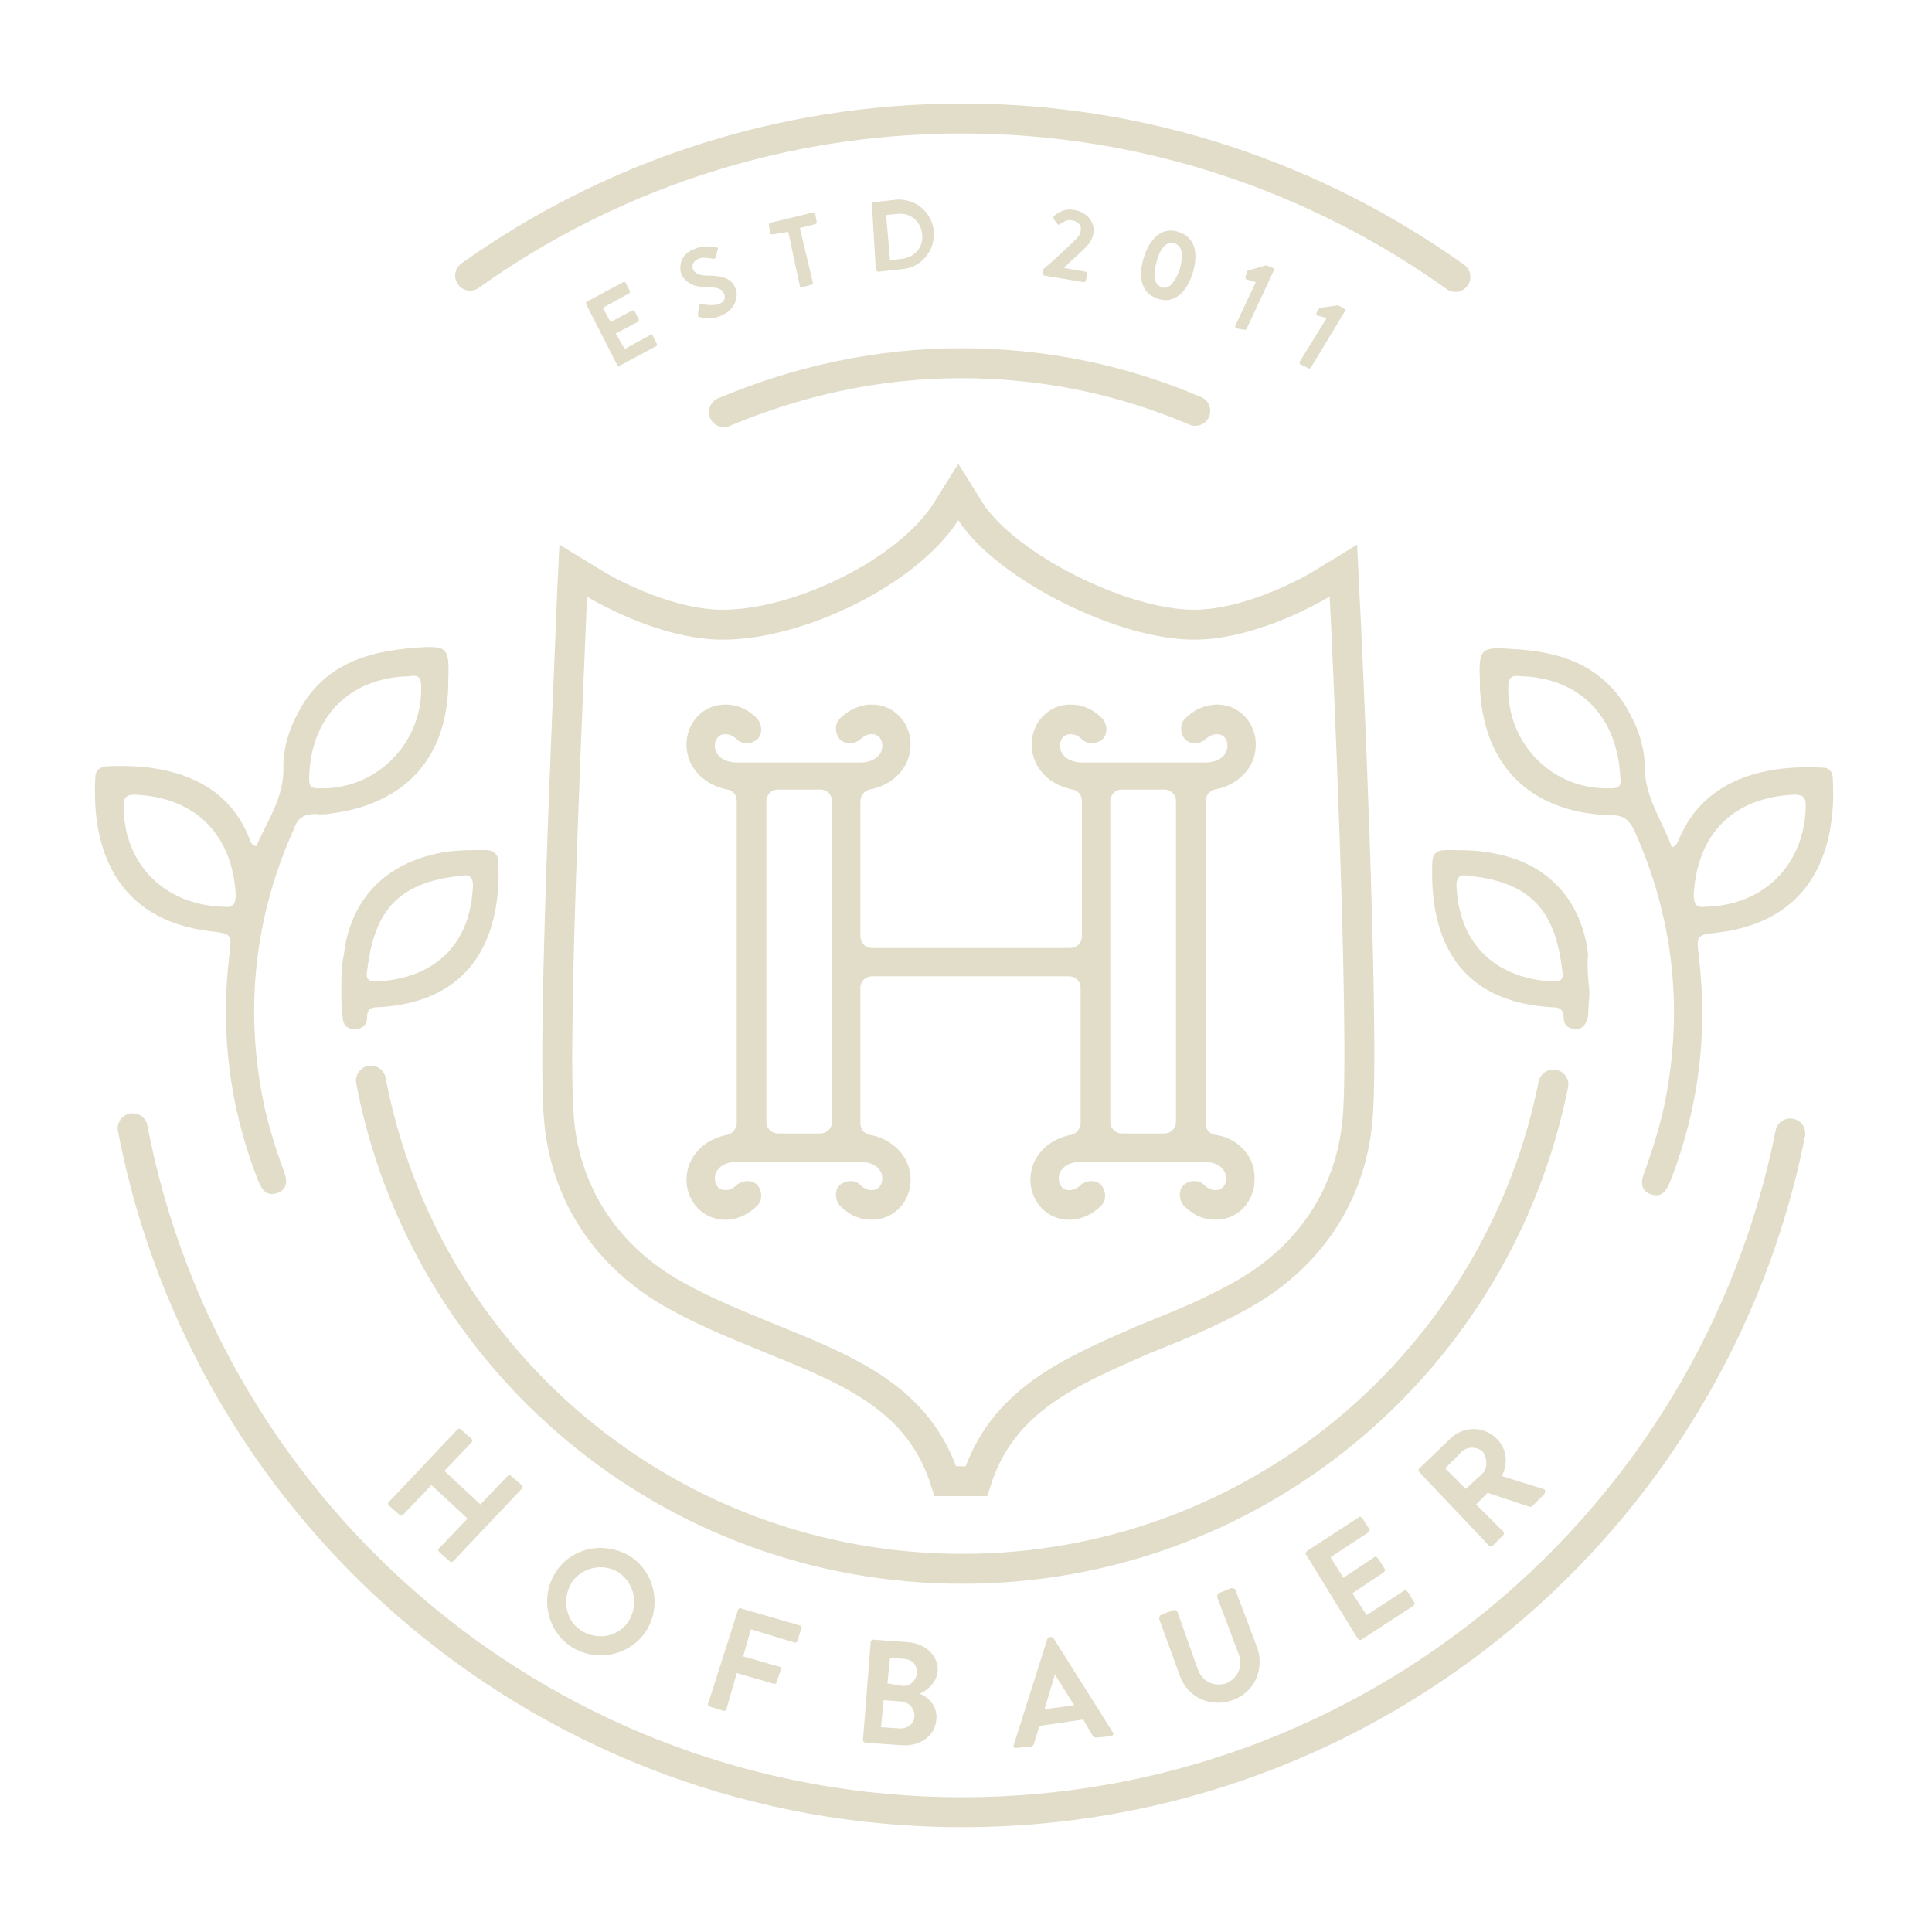
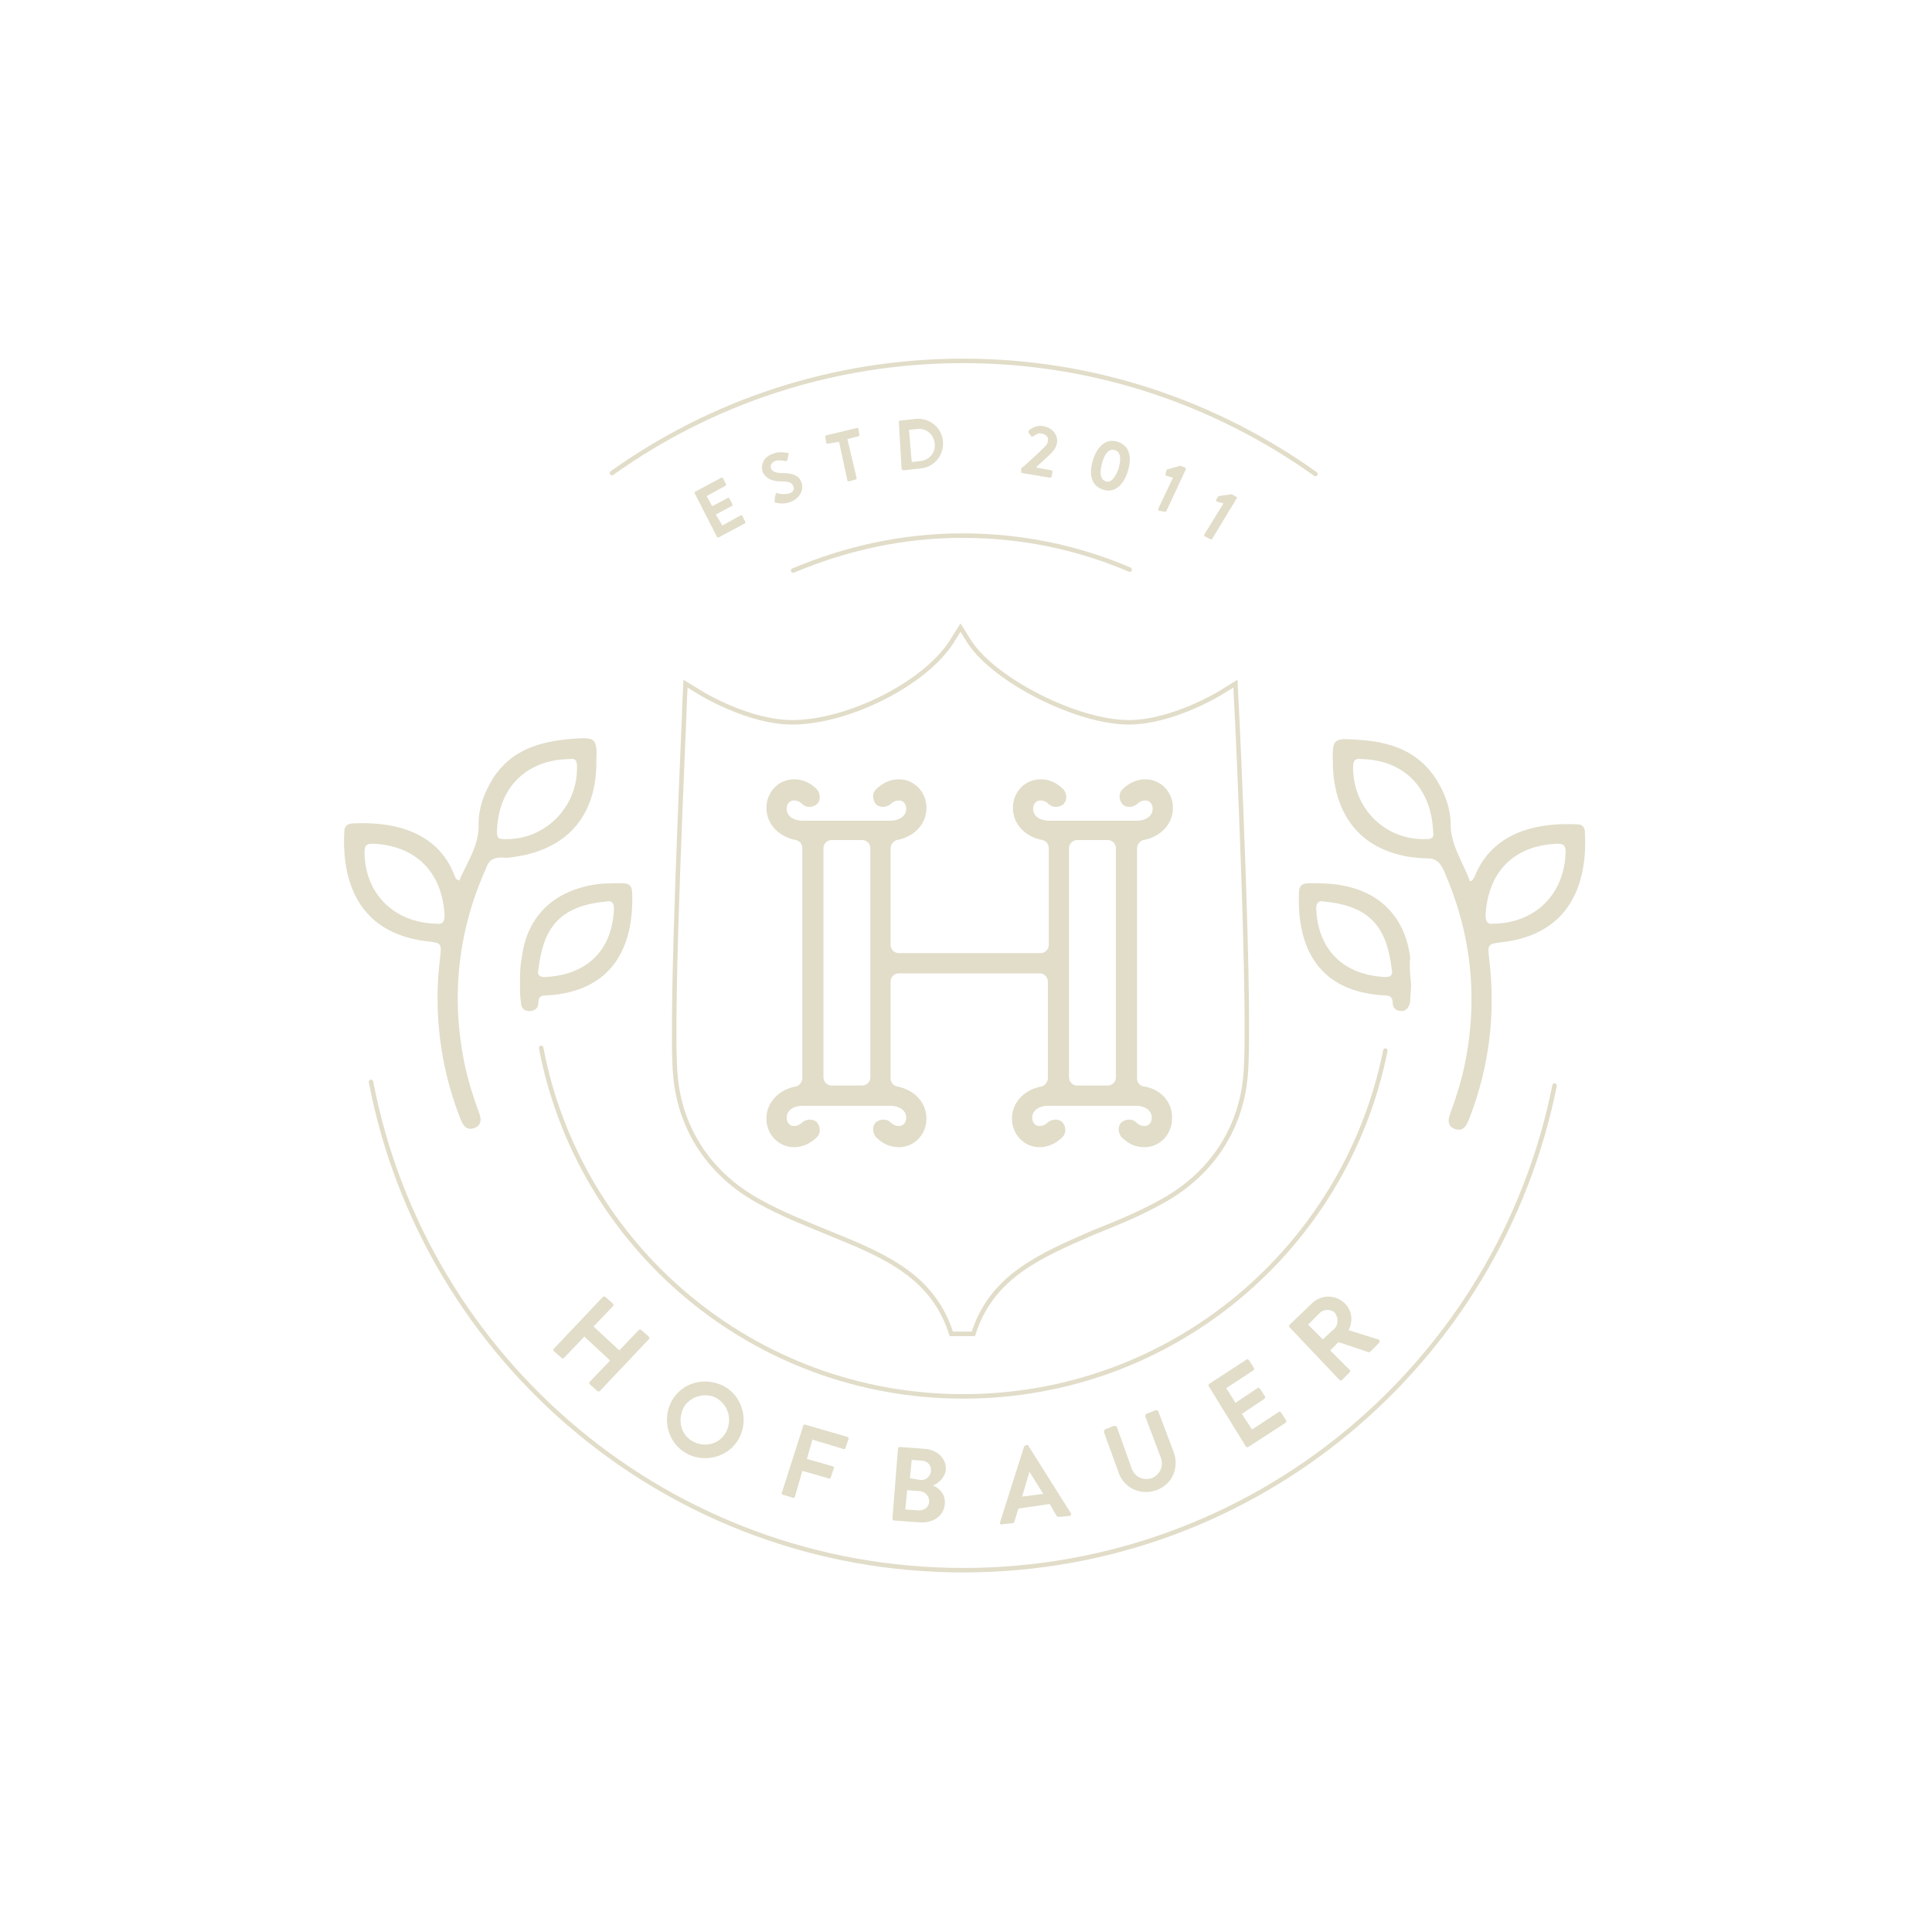
- <svg xmlns="http://www.w3.org/2000/svg" version="1.1" id="Layer_1" x="0px" y="0px" viewBox="0 0 150 150" style="enable-background:new 0 0 150 150;" xml:space="preserve">
-   <style type="text/css">
- 	.st0{fill:#E1DDC9;}
- 	.st1{fill:none;stroke:#E1DDC9;stroke-width:2.324;stroke-linecap:round;stroke-miterlimit:10;}
- </style>
-   <path class="st0" d="M129.8,65.8c0.3-0.1,0.4-0.3,0.5-0.5c2.1-5.3,7.6-5.9,11.2-5.7c0.6,0,0.8,0.4,0.8,0.9c0.3,5.5-1.6,11-8.9,11.9  c-1.7,0.2-1.7,0.2-1.5,1.9c0.7,5.9,0,11.6-2.1,17.1c-0.1,0.2-0.1,0.3-0.2,0.5c-0.3,0.7-0.7,1.1-1.5,0.8c-0.7-0.3-0.7-0.9-0.5-1.5  c0.7-1.9,1.3-3.8,1.7-5.8c1.4-7.2,0.6-14.2-2.4-20.9c-0.4-0.8-0.8-1.2-1.7-1.2c-0.7,0-1.5-0.1-2.2-0.2c-5-0.9-7.8-4.3-8.1-9.6  c0-0.2,0-0.3,0-0.5c-0.1-2.7,0-2.8,2.7-2.6c3.5,0.2,6.6,1.2,8.6,4.4c0.9,1.5,1.5,3.1,1.5,4.8C127.7,61.9,129.1,63.8,129.8,65.8z   M132.4,70.4c4.6-0.1,7.7-3.3,7.8-7.8c0-0.7-0.2-0.9-0.9-0.9c-4.7,0.2-7.5,3-7.8,7.7C131.5,70.2,131.7,70.5,132.4,70.4z M118,52.5  c-0.6-0.1-0.9,0.1-0.9,0.8c-0.1,4.5,3.5,8.1,8,7.9c0.6,0,0.8-0.2,0.7-0.8C125.6,55.7,122.7,52.6,118,52.5z" />
-   <path class="st0" d="M123.4,77c0,0.6-0.1,1.3-0.1,1.9c-0.1,0.5-0.4,1-0.9,1c-0.6,0-1-0.3-1-0.9c0-0.7-0.4-0.8-0.9-0.8  c-7.2-0.4-9.5-5.2-9.3-11.1c0-0.8,0.3-1.1,1.1-1.1c1.3,0,2.6,0,3.9,0.3c4,0.8,6.6,3.6,7.1,7.8C123.2,75,123.3,76,123.4,77z M114,68  c-0.8-0.2-1,0.3-0.9,1.1c0.3,4.3,3.1,6.9,7.5,7.1c0.7,0,0.8-0.3,0.7-0.8C120.8,71.2,119.3,68.5,114,68z" />
-   <path class="st0" d="M22,59.5c0-1.7,0.6-3.3,1.5-4.8c2-3.2,5.1-4.1,8.6-4.4c2.7-0.2,2.8-0.1,2.7,2.6c0,0.2,0,0.3,0,0.5  c-0.2,5.3-3.1,8.6-8.1,9.6c-0.7,0.1-1.4,0.3-2.2,0.2c-0.9,0-1.4,0.3-1.7,1.2c-3,6.7-3.8,13.7-2.4,20.9c0.4,2,1,3.9,1.7,5.8  c0.2,0.6,0.2,1.2-0.5,1.5c-0.8,0.3-1.2-0.1-1.5-0.8c-0.1-0.2-0.1-0.3-0.2-0.5c-2.1-5.5-2.8-11.3-2.1-17.1c0.2-1.7,0.2-1.7-1.5-1.9  c-7.3-0.9-9.2-6.4-8.9-11.9c0-0.5,0.2-0.8,0.8-0.9c3.7-0.2,9.2,0.4,11.2,5.7c0.1,0.2,0.1,0.4,0.5,0.5C20.7,63.8,22.1,61.9,22,59.5z   M18.3,69.4c-0.3-4.7-3.2-7.5-7.8-7.7c-0.7,0-0.9,0.2-0.9,0.9c0,4.5,3.2,7.7,7.8,7.8C18.1,70.5,18.3,70.2,18.3,69.4z M24,60.4  c0,0.6,0.1,0.8,0.7,0.8c4.4,0.2,8.1-3.4,8-7.9c0-0.8-0.3-0.9-0.9-0.8C27.1,52.6,24.1,55.7,24,60.4z" />
-   <path class="st0" d="M26.7,74.1c0.5-4.2,3.1-6.9,7.1-7.8C35,66,36.3,66,37.6,66c0.8,0,1.1,0.3,1.1,1.1c0.2,5.9-2.2,10.7-9.3,11.1  c-0.6,0-0.9,0.1-0.9,0.8c0,0.6-0.4,0.9-1,0.9c-0.6,0-0.9-0.4-0.9-1c-0.1-0.6-0.1-1.3-0.1-1.9C26.5,76,26.5,75,26.7,74.1z M28.5,75.4  c-0.1,0.5,0,0.8,0.7,0.8c4.4-0.2,7.2-2.7,7.5-7.1c0.1-0.8-0.1-1.3-0.9-1.1C30.5,68.5,29,71.2,28.5,75.4z" />
-   <g>
-     <path class="st0" d="M94.3,88.1c-0.4-0.1-0.7-0.4-0.7-0.9v-25c0-0.4,0.3-0.8,0.7-0.9c1.7-0.3,3.2-1.6,3.2-3.5c0-1.7-1.3-3.1-3-3.1   c-0.8,0-1.7,0.3-2.5,1.1c-0.4,0.4-0.4,1.1,0,1.6c0.4,0.4,1.1,0.4,1.6,0c0.3-0.3,0.6-0.4,0.9-0.4c0.5,0,0.8,0.4,0.8,0.9   c0,0.9-0.9,1.3-1.7,1.3h-9.6c-0.8,0-1.7-0.4-1.7-1.3c0-0.5,0.3-0.9,0.8-0.9c0.3,0,0.6,0.1,0.9,0.4c0.4,0.4,1.1,0.4,1.6,0   c0.4-0.4,0.4-1.1,0-1.6c-0.8-0.8-1.6-1.1-2.5-1.1c-1.7,0-3,1.4-3,3.1c0,1.9,1.5,3.2,3.2,3.5c0.4,0.1,0.7,0.4,0.7,0.9v10.5   c0,0.5-0.4,0.9-0.9,0.9H67.7c-0.5,0-0.9-0.4-0.9-0.9V62.2c0-0.4,0.3-0.8,0.7-0.9c1.7-0.3,3.2-1.6,3.2-3.5c0-1.7-1.3-3.1-3-3.1   c-0.8,0-1.7,0.3-2.5,1.1c-0.4,0.4-0.4,1.1,0,1.6c0.4,0.4,1.1,0.4,1.6,0c0.3-0.3,0.6-0.4,0.9-0.4c0.5,0,0.8,0.4,0.8,0.9   c0,0.9-0.9,1.3-1.7,1.3h-9.6c-0.8,0-1.7-0.4-1.7-1.3c0-0.5,0.3-0.9,0.8-0.9c0.3,0,0.6,0.1,0.9,0.4c0.4,0.4,1.1,0.4,1.6,0   c0.4-0.4,0.4-1.1,0-1.6c-0.8-0.8-1.6-1.1-2.5-1.1c-1.7,0-3,1.4-3,3.1c0,1.9,1.5,3.2,3.2,3.5c0.4,0.1,0.7,0.4,0.7,0.9v25   c0,0.4-0.3,0.8-0.7,0.9c-1.7,0.3-3.2,1.6-3.2,3.5c0,1.7,1.3,3.1,3,3.1c0.8,0,1.7-0.3,2.5-1.1c0.4-0.4,0.4-1.1,0-1.6   c-0.4-0.4-1.1-0.4-1.6,0c-0.3,0.3-0.6,0.4-0.9,0.4c-0.5,0-0.8-0.4-0.8-0.9c0-0.9,0.9-1.3,1.7-1.3h9.6c0.8,0,1.7,0.4,1.7,1.3   c0,0.5-0.3,0.9-0.8,0.9c-0.3,0-0.6-0.1-0.9-0.4c-0.4-0.4-1.1-0.4-1.6,0c-0.4,0.4-0.4,1.1,0,1.6c0.8,0.8,1.6,1.1,2.5,1.1   c1.7,0,3-1.4,3-3.1c0-1.9-1.5-3.2-3.2-3.5c-0.4-0.1-0.7-0.4-0.7-0.9V76.7c0-0.5,0.4-0.9,0.9-0.9H83c0.5,0,0.9,0.4,0.9,0.9v10.5   c0,0.4-0.3,0.8-0.7,0.9c-1.7,0.3-3.2,1.6-3.2,3.5c0,1.7,1.3,3.1,3,3.1c0.8,0,1.7-0.3,2.5-1.1c0.4-0.4,0.4-1.1,0-1.6   c-0.4-0.4-1.1-0.4-1.6,0c-0.3,0.3-0.6,0.4-0.9,0.4c-0.5,0-0.8-0.4-0.8-0.9c0-0.9,0.9-1.3,1.7-1.3h9.6c0.8,0,1.7,0.4,1.7,1.3   c0,0.5-0.3,0.9-0.8,0.9c-0.3,0-0.6-0.1-0.9-0.4c-0.4-0.4-1.1-0.4-1.6,0c-0.4,0.4-0.4,1.1,0,1.6c0.8,0.8,1.6,1.1,2.5,1.1   c1.7,0,3-1.4,3-3.1C97.5,89.7,96,88.3,94.3,88.1z M64.6,87.1c0,0.5-0.4,0.9-0.9,0.9h-3.3c-0.5,0-0.9-0.4-0.9-0.9V62.2   c0-0.5,0.4-0.9,0.9-0.9h3.3c0.5,0,0.9,0.4,0.9,0.9V87.1z M91.3,87.1c0,0.5-0.4,0.9-0.9,0.9h-3.3c-0.5,0-0.9-0.4-0.9-0.9V62.2   c0-0.5,0.4-0.9,0.9-0.9h3.3c0.5,0,0.9,0.4,0.9,0.9V87.1z" />
-   </g>
-   <path class="st1" d="M120.6,84.2c-4.3,21.5-23.2,37.6-45.9,37.6c-22.8,0-41.8-16.3-45.9-37.9" />
-   <path class="st1" d="M139,88c-6,30.1-32.5,52.7-64.3,52.7c-31.9,0-58.6-22.8-64.4-53.1" />
-   <path class="st1" d="M56.2,32c5.7-2.4,11.9-3.8,18.4-3.8c6.5,0,12.6,1.3,18.2,3.7" />
-   <path class="st1" d="M36.5,21.4c10.8-7.7,24-12.2,38.2-12.2c14.3,0,27.5,4.6,38.3,12.3" />
-   <g>
-     <path class="st0" d="M45.5,23.6c0-0.1,0-0.2,0.1-0.2l2.8-1.5c0.1,0,0.2,0,0.2,0.1l0.3,0.6c0,0.1,0,0.2-0.1,0.2l-2,1.1l0.6,1.1   l1.7-0.9c0.1,0,0.2,0,0.2,0.1l0.3,0.6c0,0.1,0,0.2-0.1,0.2l-1.7,0.9l0.7,1.2l2-1.1c0.1,0,0.2,0,0.2,0.1l0.3,0.6   c0,0.1,0,0.2-0.1,0.2l-2.8,1.5c-0.1,0-0.2,0-0.2-0.1L45.5,23.6z" />
-     <path class="st0" d="M54.2,24.2l0.1-0.5c0-0.1,0.1-0.2,0.2-0.1c0,0,0.8,0.2,1.3,0c0.4-0.1,0.6-0.5,0.4-0.8   c-0.1-0.4-0.6-0.5-1.3-0.5c-0.8,0-1.6-0.2-2-1c-0.2-0.6-0.1-1.6,1.1-2c0.7-0.3,1.4-0.1,1.6-0.1c0.1,0,0.2,0.1,0.1,0.2l-0.1,0.5   c0,0.1-0.1,0.2-0.2,0.2c-0.1,0-0.8-0.2-1.2,0c-0.4,0.2-0.5,0.5-0.4,0.8c0.1,0.3,0.5,0.5,1.2,0.5c0.8,0,1.8,0.1,2.1,1   c0.3,0.7-0.1,1.7-1.1,2.1c-0.9,0.4-1.6,0.1-1.8,0.1C54.2,24.4,54.2,24.3,54.2,24.2z" />
-     <path class="st0" d="M61.2,18L60,18.2c-0.1,0-0.2,0-0.2-0.1l-0.1-0.6c0-0.1,0-0.2,0.1-0.2l3.3-0.8c0.1,0,0.2,0,0.2,0.1l0.1,0.6   c0,0.1,0,0.2-0.1,0.2l-1.2,0.3l1,4.2c0,0.1,0,0.2-0.1,0.2l-0.7,0.2c-0.1,0-0.2,0-0.2-0.1L61.2,18z" />
-     <path class="st0" d="M67.7,15.9c0-0.1,0-0.2,0.1-0.2l1.8-0.2c1.5-0.1,2.8,1,2.9,2.5c0.1,1.5-1,2.8-2.5,2.9l-1.8,0.2   c-0.1,0-0.1-0.1-0.2-0.1L67.7,15.9z M70,20.1c1-0.1,1.7-0.9,1.6-1.9c-0.1-1-0.9-1.7-1.9-1.6l-0.9,0.1l0.3,3.5L70,20.1z" />
-     <path class="st0" d="M81,20.9c0.6-0.5,1.8-1.6,2.4-2.2c0.3-0.3,0.5-0.5,0.5-0.8c0.1-0.3-0.1-0.7-0.7-0.8c-0.4-0.1-0.7,0.2-0.9,0.3   c-0.1,0.1-0.2,0-0.2,0l-0.3-0.4c0-0.1,0-0.1,0-0.2c0,0,0.7-0.7,1.6-0.5c1.1,0.2,1.6,1,1.5,1.8c-0.1,0.5-0.3,0.8-0.7,1.2   c-0.4,0.4-1.1,1-1.6,1.5l1.7,0.3c0.1,0,0.1,0.1,0.1,0.2l-0.1,0.5c0,0.1-0.1,0.1-0.2,0.1l-3-0.5c-0.1,0-0.1-0.1-0.1-0.2L81,20.9z" />
-     <path class="st0" d="M88.8,20c0.5-1.6,1.5-2.4,2.7-2c1.2,0.4,1.6,1.5,1.1,3.2c-0.5,1.6-1.5,2.4-2.7,2C88.7,22.8,88.3,21.7,88.8,20z    M91.6,20.9c0.3-1.1,0.2-1.8-0.4-2c-0.6-0.2-1.1,0.3-1.4,1.4c-0.3,1.1-0.2,1.8,0.4,2C90.7,22.5,91.2,22,91.6,20.9z" />
-     <path class="st0" d="M97.5,21.9l-0.7-0.2c-0.1,0-0.1-0.1-0.1-0.2l0.1-0.4c0-0.1,0.1-0.1,0.1-0.1l1.4-0.4l0.5,0.2   c0.1,0,0.1,0.1,0.1,0.2l-2.1,4.5c0,0.1-0.1,0.1-0.2,0.1L96,25.5c-0.1,0-0.1-0.1-0.1-0.2L97.5,21.9z" />
-     <path class="st0" d="M103,24.7l-0.7-0.2c-0.1,0-0.1-0.1-0.1-0.2l0.2-0.3c0-0.1,0.1-0.1,0.1-0.1l1.4-0.2l0.5,0.3   c0.1,0,0.1,0.1,0,0.2l-2.6,4.3c0,0.1-0.1,0.1-0.2,0.1l-0.6-0.3c-0.1,0-0.1-0.1-0.1-0.2L103,24.7z" />
-   </g>
-   <g>
-     <path class="st1" d="M75.8,115h-2.4c-2-6.3-7.2-8.5-13.4-11c-2.4-1-5-2-7.5-3.4c-5.3-2.9-8.6-7.8-9.1-13.7c-0.6-6.5,1-39.1,1-40.5   l0.1-2.1l1.8,1.1c0,0,5.1,3.1,9.8,3.1c6,0,14.3-4.1,17.3-8.7l1-1.6l1,1.6c2.8,4.2,11.7,8.7,17.3,8.7c4.7,0,9.8-3.1,9.8-3.1l1.8-1.1   l0.1,2.1c0.1,1.4,1.6,34,1,40.5c-0.5,5.9-3.8,10.8-9.1,13.7c-2.5,1.4-5,2.4-7.5,3.4C83.1,106.5,77.8,108.7,75.8,115L75.8,115z" />
-   </g>
-   <g>
-     <path class="st0" d="M35.5,111c0.1-0.1,0.2-0.1,0.3,0l0.8,0.7c0.1,0.1,0.1,0.2,0,0.3l-2.1,2.2l2.8,2.6l2.1-2.2   c0.1-0.1,0.2-0.1,0.3,0l0.8,0.7c0.1,0.1,0.1,0.2,0,0.3l-5.3,5.6c-0.1,0.1-0.2,0.1-0.3,0l-0.8-0.7c-0.1-0.1-0.1-0.2,0-0.3l2.2-2.3   l-2.8-2.6l-2.2,2.3c-0.1,0.1-0.2,0.1-0.3,0l-0.8-0.7c-0.1-0.1-0.1-0.2,0-0.3L35.5,111z" />
-     <path class="st0" d="M48.7,120.7c2,1.1,2.7,3.7,1.6,5.7c-1.1,2-3.7,2.7-5.7,1.6c-2-1.1-2.7-3.7-1.6-5.7   C44.1,120.3,46.6,119.6,48.7,120.7z M45.3,126.7c1.3,0.7,2.9,0.3,3.6-1c0.7-1.3,0.3-2.9-1-3.7c-1.3-0.7-2.9-0.2-3.6,1   C43.6,124.4,44,126,45.3,126.7z" />
-     <path class="st0" d="M57.3,125c0-0.1,0.2-0.2,0.3-0.1l4.5,1.3c0.1,0,0.2,0.2,0.1,0.3l-0.3,0.9c0,0.1-0.2,0.2-0.3,0.1l-3.3-1   l-0.6,2.1l2.8,0.8c0.1,0,0.2,0.2,0.1,0.3l-0.3,0.9c0,0.1-0.2,0.2-0.3,0.1l-2.8-0.8l-0.8,2.8c0,0.1-0.2,0.2-0.3,0.1l-1-0.3   c-0.1,0-0.2-0.2-0.1-0.3L57.3,125z" />
-     <path class="st0" d="M67.6,127.5c0-0.1,0.1-0.2,0.2-0.2l2.7,0.2c1.4,0.1,2.4,1.1,2.3,2.3c-0.1,0.9-0.9,1.5-1.4,1.7   c0.6,0.2,1.4,0.9,1.3,2c-0.1,1.3-1.3,2.1-2.7,2l-2.8-0.2c-0.1,0-0.2-0.1-0.2-0.2L67.6,127.5z M69.9,134.2c0.6,0,1.1-0.4,1.1-1   c0-0.6-0.5-1.1-1.1-1.1l-1.3-0.1l-0.2,2.1L69.9,134.2z M70.1,130.9c0.6,0,1-0.4,1.1-1c0-0.6-0.3-1-0.9-1.1l-1.2-0.1l-0.2,2   L70.1,130.9z" />
-     <path class="st0" d="M78.7,135.5l2.6-8.2c0-0.1,0.1-0.1,0.2-0.2l0.1,0c0.1,0,0.2,0,0.2,0.1l4.6,7.3c0.1,0.1,0,0.3-0.2,0.3l-1,0.1   c-0.2,0-0.3,0-0.4-0.2l-0.7-1.2l-3.4,0.5l-0.4,1.3c0,0.1-0.1,0.3-0.3,0.3l-1,0.1C78.8,135.8,78.6,135.6,78.7,135.5z M83.4,132.4   l-1.5-2.4l0,0l-0.8,2.7L83.4,132.4z" />
-     <path class="st0" d="M90,125.7c0-0.1,0-0.2,0.1-0.3l1-0.4c0.1,0,0.2,0,0.3,0.1l1.6,4.5c0.3,0.9,1.2,1.4,2.2,1.1   c0.9-0.4,1.3-1.3,1-2.2l-1.7-4.5c0-0.1,0-0.2,0.1-0.3l1-0.4c0.1,0,0.2,0,0.3,0.1l1.7,4.5c0.6,1.7-0.2,3.5-1.9,4.1   c-1.7,0.6-3.5-0.2-4.1-1.9L90,125.7z" />
-     <path class="st0" d="M101.4,120.7c-0.1-0.1,0-0.2,0.1-0.3l4-2.6c0.1-0.1,0.2,0,0.3,0.1l0.5,0.8c0.1,0.1,0,0.2-0.1,0.3l-2.9,1.9   l1,1.6l2.4-1.6c0.1-0.1,0.2,0,0.3,0.1l0.5,0.8c0.1,0.1,0,0.2-0.1,0.3l-2.4,1.6l1.1,1.7l2.9-1.9c0.1-0.1,0.2,0,0.3,0.1l0.5,0.8   c0.1,0.1,0,0.2-0.1,0.3l-4,2.6c-0.1,0.1-0.2,0-0.3-0.1L101.4,120.7z" />
-     <path class="st0" d="M110.2,114.3c-0.1-0.1-0.1-0.2,0-0.3l2.4-2.3c1-1,2.6-1,3.6,0c0.8,0.8,0.9,1.9,0.4,2.9l3.2,1   c0.2,0,0.2,0.2,0.1,0.4l-0.9,0.9c-0.1,0.1-0.2,0.1-0.2,0.1l-3.3-1.1l-0.9,0.9l2.1,2.1c0.1,0.1,0.1,0.2,0,0.3l-0.8,0.8   c-0.1,0.1-0.2,0.1-0.3,0L110.2,114.3z M115.1,114.4c0.4-0.4,0.4-1.2,0-1.7c-0.4-0.4-1.2-0.4-1.6,0l-1.3,1.3l1.6,1.6L115.1,114.4z" />
-   </g>
+ <svg xmlns="http://www.w3.org/2000/svg" width="1000" height="1000" viewBox="0 0 1000 1000" fill="none">
+   <path d="M760.848 456.208C762.276 455.732 762.752 454.78 763.228 453.828C773.224 428.6 799.404 425.744 816.54 426.696C819.396 426.696 820.348 428.6 820.348 430.98C821.776 457.16 812.732 483.34 777.984 487.624C769.892 488.576 769.892 488.576 770.844 496.668C774.176 524.752 770.844 551.884 760.848 578.064C760.372 579.016 760.372 579.492 759.896 580.444C758.468 583.776 756.564 585.68 752.756 584.252C749.424 582.824 749.424 579.968 750.376 577.112C753.708 568.068 756.564 559.024 758.468 549.504C765.132 515.232 761.324 481.912 747.044 450.02C745.14 446.212 743.236 444.308 738.952 444.308C735.62 444.308 731.812 443.832 728.48 443.356C704.68 439.072 691.352 422.888 689.924 397.66C689.924 396.708 689.924 396.232 689.924 395.28C689.448 382.428 689.924 381.952 702.776 382.904C719.436 383.856 734.192 388.616 743.712 403.848C747.996 410.988 750.852 418.604 750.852 426.696C750.852 437.644 757.516 446.688 760.848 456.208ZM773.224 478.104C795.12 477.628 809.876 462.396 810.352 440.976C810.352 437.644 809.4 436.692 806.068 436.692C783.696 437.644 770.368 450.972 768.94 473.344C768.94 477.152 769.892 478.58 773.224 478.104ZM704.68 392.9C701.824 392.424 700.396 393.376 700.396 396.708C699.92 418.128 717.056 435.264 738.476 434.312C741.332 434.312 742.284 433.36 741.808 430.504C740.856 408.132 727.052 393.376 704.68 392.9Z" fill="#E1DDC9" />
+   <path d="M730.384 509.52C730.384 512.376 729.908 515.708 729.908 518.564C729.432 520.944 728.004 523.324 725.624 523.324C722.768 523.324 720.864 521.896 720.864 519.04C720.864 515.708 718.96 515.232 716.58 515.232C682.308 513.328 671.36 490.48 672.312 462.396C672.312 458.588 673.74 457.16 677.548 457.16C683.736 457.16 689.924 457.16 696.112 458.588C715.152 462.396 727.528 475.724 729.908 495.716C729.432 500 729.908 504.76 730.384 509.52ZM685.64 466.68C681.832 465.728 680.88 468.108 681.356 471.916C682.784 492.384 696.112 504.76 717.056 505.712C720.388 505.712 720.864 504.284 720.388 501.904C718.008 481.912 710.868 469.06 685.64 466.68Z" fill="#E1DDC9" />
+   <path d="M247.72 426.22C247.72 418.128 250.576 410.512 254.86 403.372C264.38 388.14 279.136 383.856 295.796 382.428C308.648 381.476 309.124 381.952 308.648 394.804C308.648 395.756 308.648 396.232 308.648 397.184C307.696 422.412 293.892 438.12 270.092 442.88C266.76 443.356 263.428 444.308 259.62 443.832C255.336 443.832 252.956 445.26 251.528 449.544C237.248 481.436 233.44 514.756 240.104 549.028C242.008 558.548 244.864 567.592 248.196 576.636C249.148 579.492 249.148 582.348 245.816 583.776C242.008 585.204 240.104 583.3 238.676 579.968C238.2 579.016 238.2 578.54 237.724 577.588C227.728 551.408 224.396 523.8 227.728 496.192C228.68 488.1 228.68 488.1 220.588 487.148C185.84 482.864 176.796 456.684 178.224 430.504C178.224 428.124 179.176 426.696 182.032 426.22C199.644 425.268 225.824 428.124 235.344 453.352C235.82 454.304 235.82 455.256 237.724 455.732C241.532 446.688 248.196 437.644 247.72 426.22ZM230.108 473.344C228.68 450.972 214.876 437.644 192.98 436.692C189.648 436.692 188.696 437.644 188.696 440.976C188.696 462.396 203.928 477.628 225.824 478.104C229.156 478.58 230.108 477.152 230.108 473.344ZM257.24 430.504C257.24 433.36 257.716 434.312 260.572 434.312C281.516 435.264 299.128 418.128 298.652 396.708C298.652 392.9 297.224 392.424 294.368 392.9C271.996 393.376 257.716 408.132 257.24 430.504Z" fill="#E1DDC9" />
+   <path d="M270.092 495.716C272.472 475.724 284.848 462.872 303.888 458.588C309.6 457.16 315.788 457.16 321.976 457.16C325.784 457.16 327.212 458.588 327.212 462.396C328.164 490.48 316.74 513.328 282.944 515.232C280.088 515.232 278.66 515.708 278.66 519.04C278.66 521.896 276.756 523.324 273.9 523.324C271.044 523.324 269.616 521.42 269.616 518.564C269.14 515.708 269.14 512.376 269.14 509.52C269.14 504.76 269.14 500 270.092 495.716ZM278.66 501.904C278.184 504.284 278.66 505.712 281.992 505.712C302.936 504.76 316.264 492.86 317.692 471.916C318.168 468.108 317.216 465.728 313.408 466.68C288.18 469.06 281.04 481.912 278.66 501.904Z" fill="#E1DDC9" />
+   <path d="M591.868 562.356C589.964 561.88 588.536 560.452 588.536 558.072V439.072C588.536 437.168 589.964 435.264 591.868 434.788C599.96 433.36 607.1 427.172 607.1 418.128C607.1 410.036 600.912 403.372 592.82 403.372C589.012 403.372 584.728 404.8 580.92 408.608C579.016 410.512 579.016 413.844 580.92 416.224C582.824 418.128 586.156 418.128 588.536 416.224C589.964 414.796 591.392 414.32 592.82 414.32C595.2 414.32 596.628 416.224 596.628 418.604C596.628 422.888 592.344 424.792 588.536 424.792H542.84C539.032 424.792 534.748 422.888 534.748 418.604C534.748 416.224 536.176 414.32 538.556 414.32C539.984 414.32 541.412 414.796 542.84 416.224C544.744 418.128 548.076 418.128 550.456 416.224C552.36 414.32 552.36 410.988 550.456 408.608C546.648 404.8 542.84 403.372 538.556 403.372C530.464 403.372 524.276 410.036 524.276 418.128C524.276 427.172 531.416 433.36 539.508 434.788C541.412 435.264 542.84 436.692 542.84 439.072V489.052C542.84 491.432 540.936 493.336 538.556 493.336H465.252C462.872 493.336 460.968 491.432 460.968 489.052V439.072C460.968 437.168 462.396 435.264 464.3 434.788C472.392 433.36 479.532 427.172 479.532 418.128C479.532 410.036 473.344 403.372 465.252 403.372C461.444 403.372 457.16 404.8 453.352 408.608C451.448 410.512 451.448 413.844 453.352 416.224C455.256 418.128 458.588 418.128 460.968 416.224C462.396 414.796 463.824 414.32 465.252 414.32C467.632 414.32 469.06 416.224 469.06 418.604C469.06 422.888 464.776 424.792 460.968 424.792H415.272C411.464 424.792 407.18 422.888 407.18 418.604C407.18 416.224 408.608 414.32 410.988 414.32C412.416 414.32 413.844 414.796 415.272 416.224C417.176 418.128 420.508 418.128 422.888 416.224C424.792 414.32 424.792 410.988 422.888 408.608C419.08 404.8 415.272 403.372 410.988 403.372C402.896 403.372 396.708 410.036 396.708 418.128C396.708 427.172 403.848 433.36 411.94 434.788C413.844 435.264 415.272 436.692 415.272 439.072V558.072C415.272 559.976 413.844 561.88 411.94 562.356C403.848 563.784 396.708 569.972 396.708 579.016C396.708 587.108 402.896 593.772 410.988 593.772C414.796 593.772 419.08 592.344 422.888 588.536C424.792 586.632 424.792 583.3 422.888 580.92C420.984 579.016 417.652 579.016 415.272 580.92C413.844 582.348 412.416 582.824 410.988 582.824C408.608 582.824 407.18 580.92 407.18 578.54C407.18 574.256 411.464 572.352 415.272 572.352H460.968C464.776 572.352 469.06 574.256 469.06 578.54C469.06 580.92 467.632 582.824 465.252 582.824C463.824 582.824 462.396 582.348 460.968 580.92C459.064 579.016 455.732 579.016 453.352 580.92C451.448 582.824 451.448 586.156 453.352 588.536C457.16 592.344 460.968 593.772 465.252 593.772C473.344 593.772 479.532 587.108 479.532 579.016C479.532 569.972 472.392 563.784 464.3 562.356C462.396 561.88 460.968 560.452 460.968 558.072V508.092C460.968 505.712 462.872 503.808 465.252 503.808H538.08C540.46 503.808 542.364 505.712 542.364 508.092V558.072C542.364 559.976 540.936 561.88 539.032 562.356C530.94 563.784 523.8 569.972 523.8 579.016C523.8 587.108 529.988 593.772 538.08 593.772C541.888 593.772 546.172 592.344 549.98 588.536C551.884 586.632 551.884 583.3 549.98 580.92C548.076 579.016 544.744 579.016 542.364 580.92C540.936 582.348 539.508 582.824 538.08 582.824C535.7 582.824 534.272 580.92 534.272 578.54C534.272 574.256 538.556 572.352 542.364 572.352H588.06C591.868 572.352 596.152 574.256 596.152 578.54C596.152 580.92 594.724 582.824 592.344 582.824C590.916 582.824 589.488 582.348 588.06 580.92C586.156 579.016 582.824 579.016 580.444 580.92C578.54 582.824 578.54 586.156 580.444 588.536C584.252 592.344 588.06 593.772 592.344 593.772C600.436 593.772 606.624 587.108 606.624 579.016C607.1 569.972 599.96 563.308 591.868 562.356ZM450.496 557.596C450.496 559.976 448.592 561.88 446.212 561.88H430.504C428.124 561.88 426.22 559.976 426.22 557.596V439.072C426.22 436.692 428.124 434.788 430.504 434.788H446.212C448.592 434.788 450.496 436.692 450.496 439.072V557.596ZM577.588 557.596C577.588 559.976 575.684 561.88 573.304 561.88H557.596C555.216 561.88 553.312 559.976 553.312 557.596V439.072C553.312 436.692 555.216 434.788 557.596 434.788H573.304C575.684 434.788 577.588 436.692 577.588 439.072V557.596Z" fill="#E1DDC9" />
+   <path d="M717.056 543.792C696.588 646.132 606.624 722.768 498.572 722.768C390.044 722.768 299.604 645.18 280.088 542.364" stroke="#E1DDC9" stroke-width="2.324" stroke-miterlimit="10" stroke-linecap="round" />
+   <path d="M804.64 561.88C776.08 705.156 649.94 812.732 498.572 812.732C346.728 812.732 219.636 704.204 192.028 559.976" stroke="#E1DDC9" stroke-width="2.324" stroke-miterlimit="10" stroke-linecap="round" />
+   <path d="M410.512 295.32C437.644 283.896 467.156 277.232 498.096 277.232C529.036 277.232 558.072 283.42 584.728 294.844" stroke="#E1DDC9" stroke-width="2.324" stroke-miterlimit="10" stroke-linecap="round" />
+   <path d="M316.74 244.864C368.148 208.212 430.98 186.792 498.572 186.792C566.64 186.792 629.472 208.688 680.88 245.34" stroke="#E1DDC9" stroke-width="2.324" stroke-miterlimit="10" stroke-linecap="round" />
+   <path d="M359.58 255.336C359.58 254.86 359.58 254.384 360.056 254.384L373.384 247.244C373.86 247.244 374.336 247.244 374.336 247.72L375.764 250.576C375.764 251.052 375.764 251.528 375.288 251.528L365.768 256.764L368.624 262L376.716 257.716C377.192 257.716 377.668 257.716 377.668 258.192L379.096 261.048C379.096 261.524 379.096 262 378.62 262L370.528 266.284L373.86 271.996L383.38 266.76C383.856 266.76 384.332 266.76 384.332 267.236L385.76 270.092C385.76 270.568 385.76 271.044 385.284 271.044L371.956 278.184C371.48 278.184 371.004 278.184 371.004 277.708L359.58 255.336Z" fill="#E1DDC9" />
+   <path d="M400.992 258.192L401.468 255.812C401.468 255.336 401.944 254.86 402.42 255.336C402.42 255.336 406.228 256.288 408.608 255.336C410.512 254.86 411.464 252.956 410.512 251.528C410.036 249.624 407.656 249.148 404.324 249.148C400.516 249.148 396.708 248.196 394.804 244.388C393.852 241.532 394.328 236.772 400.04 234.868C403.372 233.44 406.704 234.392 407.656 234.392C408.132 234.392 408.608 234.868 408.132 235.344L407.656 237.724C407.656 238.2 407.18 238.676 406.704 238.676C406.228 238.676 402.896 237.724 400.992 238.676C399.088 239.628 398.612 241.056 399.088 242.484C399.564 243.912 401.468 244.864 404.8 244.864C408.608 244.864 413.368 245.34 414.796 249.624C416.224 252.956 414.32 257.716 409.56 259.62C405.276 261.524 401.944 260.096 400.992 260.096C400.992 259.144 400.992 258.668 400.992 258.192Z" fill="#E1DDC9" />
+   <path d="M434.312 228.68L428.6 229.632C428.124 229.632 427.648 229.632 427.648 229.156L427.172 226.3C427.172 225.824 427.172 225.348 427.648 225.348L443.356 221.54C443.832 221.54 444.308 221.54 444.308 222.016L444.784 224.872C444.784 225.348 444.784 225.824 444.308 225.824L438.596 227.252L443.356 247.244C443.356 247.72 443.356 248.196 442.88 248.196L439.548 249.148C439.072 249.148 438.596 249.148 438.596 248.672L434.312 228.68Z" fill="#E1DDC9" />
+   <path d="M465.252 218.684C465.252 218.208 465.252 217.732 465.728 217.732L474.296 216.78C481.436 216.304 487.624 221.54 488.1 228.68C488.576 235.82 483.34 242.008 476.2 242.484L467.632 243.436C467.156 243.436 467.156 242.96 466.68 242.96L465.252 218.684ZM476.2 238.676C480.96 238.2 484.292 234.392 483.816 229.632C483.34 224.872 479.532 221.54 474.772 222.016L470.488 222.492L471.916 239.152L476.2 238.676Z" fill="#E1DDC9" />
+   <path d="M528.56 242.484C531.416 240.104 537.128 234.868 539.984 232.012C541.412 230.584 542.364 229.632 542.364 228.204C542.84 226.776 541.888 224.872 539.032 224.396C537.128 223.92 535.7 225.348 534.748 225.824C534.272 226.3 533.796 225.824 533.796 225.824L532.368 223.92C532.368 223.444 532.368 223.444 532.368 222.968C532.368 222.968 535.7 219.636 539.984 220.588C545.22 221.54 547.6 225.348 547.124 229.156C546.648 231.536 545.696 232.964 543.792 234.868C541.888 236.772 538.556 239.628 536.176 242.008L544.268 243.436C544.744 243.436 544.744 243.912 544.744 244.388L544.268 246.768C544.268 247.244 543.792 247.244 543.316 247.244L529.036 244.864C528.56 244.864 528.56 244.388 528.56 243.912V242.484Z" fill="#E1DDC9" />
+   <path d="M565.688 238.2C568.068 230.584 572.828 226.776 578.54 228.68C584.252 230.584 586.156 235.82 583.776 243.912C581.396 251.528 576.636 255.336 570.924 253.432C565.212 251.528 563.308 246.292 565.688 238.2ZM579.016 242.484C580.444 237.248 579.968 233.916 577.112 232.964C574.256 232.012 571.876 234.392 570.448 239.628C569.02 244.864 569.496 248.196 572.352 249.148C574.732 250.1 577.112 247.72 579.016 242.484Z" fill="#E1DDC9" />
+   <path d="M607.1 247.244L603.768 246.292C603.292 246.292 603.292 245.816 603.292 245.34L603.768 243.436C603.768 242.96 604.244 242.96 604.244 242.96L610.908 241.056L613.288 242.008C613.764 242.008 613.764 242.484 613.764 242.96L603.768 264.38C603.768 264.856 603.292 264.856 602.816 264.856L599.96 264.38C599.484 264.38 599.484 263.904 599.484 263.428L607.1 247.244Z" fill="#E1DDC9" />
+   <path d="M633.28 260.572L629.948 259.62C629.472 259.62 629.472 259.144 629.472 258.668L630.424 257.24C630.424 256.764 630.9 256.764 630.9 256.764L637.564 255.812L639.944 257.24C640.42 257.24 640.42 257.716 639.944 258.192L627.568 278.66C627.568 279.136 627.092 279.136 626.616 279.136L623.76 277.708C623.284 277.708 623.284 277.232 623.284 276.756L633.28 260.572Z" fill="#E1DDC9" />
+   <path d="M503.808 690.4H492.384C482.864 660.412 458.112 649.94 428.6 638.04C417.176 633.28 404.8 628.52 392.9 621.856C367.672 608.052 351.964 584.728 349.584 556.644C346.728 525.704 354.344 370.528 354.344 363.864L354.82 353.868L363.388 359.104C363.388 359.104 387.664 373.86 410.036 373.86C438.596 373.86 478.104 354.344 492.384 332.448L497.144 324.832L501.904 332.448C515.232 352.44 557.596 373.86 584.252 373.86C606.624 373.86 630.9 359.104 630.9 359.104L639.468 353.868L639.944 363.864C640.42 370.528 647.56 525.704 644.704 556.644C642.324 584.728 626.616 608.052 601.388 621.856C589.488 628.52 577.588 633.28 565.688 638.04C538.556 649.94 513.328 660.412 503.808 690.4Z" stroke="#E1DDC9" stroke-width="2.324" stroke-miterlimit="10" stroke-linecap="round" />
+   <path d="M311.98 671.36C312.456 670.884 312.932 670.884 313.408 671.36L317.216 674.692C317.692 675.168 317.692 675.644 317.216 676.12L307.22 686.592L320.548 698.968L330.544 688.496C331.02 688.02 331.496 688.02 331.972 688.496L335.78 691.828C336.256 692.304 336.256 692.78 335.78 693.256L310.552 719.912C310.076 720.388 309.6 720.388 309.124 719.912L305.316 716.58C304.84 716.104 304.84 715.628 305.316 715.152L315.788 704.204L302.46 691.828L291.988 702.776C291.512 703.252 291.036 703.252 290.56 702.776L286.752 699.444C286.276 698.968 286.276 698.492 286.752 698.016L311.98 671.36Z" fill="#E1DDC9" />
+   <path d="M374.812 717.532C384.332 722.768 387.664 735.144 382.428 744.664C377.192 754.184 364.816 757.516 355.296 752.28C345.776 747.044 342.444 734.668 347.68 725.148C352.916 715.628 364.816 712.296 374.812 717.532ZM358.628 746.092C364.816 749.424 372.432 747.52 375.764 741.332C379.096 735.144 377.192 727.528 371.004 723.72C364.816 720.388 357.2 722.768 353.868 728.48C350.536 735.144 352.44 742.76 358.628 746.092Z" fill="#E1DDC9" />
+   <path d="M415.748 738C415.748 737.524 416.7 737.048 417.176 737.524L438.596 743.712C439.072 743.712 439.548 744.664 439.072 745.14L437.644 749.424C437.644 749.9 436.692 750.376 436.216 749.9L420.508 745.14L417.652 755.136L430.98 758.944C431.456 758.944 431.932 759.896 431.456 760.372L430.028 764.656C430.028 765.132 429.076 765.608 428.6 765.132L415.272 761.324L411.464 774.652C411.464 775.128 410.512 775.604 410.036 775.128L405.276 773.7C404.8 773.7 404.324 772.748 404.8 772.272L415.748 738Z" fill="#E1DDC9" />
+   <path d="M464.776 749.9C464.776 749.424 465.252 748.948 465.728 748.948L478.58 749.9C485.244 750.376 490.004 755.136 489.528 760.848C489.052 765.132 485.244 767.988 482.864 768.94C485.72 769.892 489.528 773.224 489.052 778.46C488.576 784.648 482.864 788.456 476.2 787.98L462.872 787.028C462.396 787.028 461.92 786.552 461.92 786.076L464.776 749.9ZM475.724 781.792C478.58 781.792 480.96 779.888 480.96 777.032C480.96 774.176 478.58 771.796 475.724 771.796L469.536 771.32L468.584 781.316L475.724 781.792ZM476.676 766.084C479.532 766.084 481.436 764.18 481.912 761.324C481.912 758.468 480.484 756.564 477.628 756.088L471.916 755.612L470.964 765.132L476.676 766.084Z" fill="#E1DDC9" />
+   <path d="M517.612 787.98L529.988 748.948C529.988 748.472 530.464 748.472 530.94 747.996H531.416C531.892 747.996 532.368 747.996 532.368 748.472L554.264 783.22C554.74 783.696 554.264 784.648 553.312 784.648L548.552 785.124C547.6 785.124 547.124 785.124 546.648 784.172L543.316 778.46L527.132 780.84L525.228 787.028C525.228 787.504 524.752 788.456 523.8 788.456L519.04 788.932C518.088 789.408 517.136 788.456 517.612 787.98ZM539.984 773.224L532.844 761.8L529.036 774.652L539.984 773.224Z" fill="#E1DDC9" />
+   <path d="M571.4 741.332C571.4 740.856 571.4 740.38 571.876 739.904L576.636 738C577.112 738 577.588 738 578.064 738.476L585.68 759.896C587.108 764.18 591.392 766.56 596.152 765.132C600.436 763.228 602.34 758.944 600.912 754.66L592.82 733.24C592.82 732.764 592.82 732.288 593.296 731.812L598.056 729.908C598.532 729.908 599.008 729.908 599.484 730.384L607.576 751.804C610.432 759.896 606.624 768.464 598.532 771.32C590.44 774.176 581.872 770.368 579.016 762.276L571.4 741.332Z" fill="#E1DDC9" />
+   <path d="M625.664 717.532C625.188 717.056 625.664 716.58 626.14 716.104L645.18 703.728C645.656 703.252 646.132 703.728 646.608 704.204L648.988 708.012C649.464 708.488 648.988 708.964 648.512 709.44L634.708 718.484L639.468 726.1L650.892 718.484C651.368 718.008 651.844 718.484 652.32 718.96L654.7 722.768C655.176 723.244 654.7 723.72 654.224 724.196L642.8 731.812L648.036 739.904L661.84 730.86C662.316 730.384 662.792 730.86 663.268 731.336L665.648 735.144C666.124 735.62 665.648 736.096 665.172 736.572L646.132 748.948C645.656 749.424 645.18 748.948 644.704 748.472L625.664 717.532Z" fill="#E1DDC9" />
+   <path d="M667.552 687.068C667.076 686.592 667.076 686.116 667.552 685.64L678.976 674.692C683.736 669.932 691.352 669.932 696.112 674.692C699.92 678.5 700.396 683.736 698.016 688.496L713.248 693.256C714.2 693.256 714.2 694.208 713.724 695.16L709.44 699.444C708.964 699.92 708.488 699.92 708.488 699.92L692.78 694.684L688.496 698.968L698.492 708.964C698.968 709.44 698.968 709.916 698.492 710.392L694.684 714.2C694.208 714.676 693.732 714.676 693.256 714.2L667.552 687.068ZM690.876 687.544C692.78 685.64 692.78 681.832 690.876 679.452C688.972 677.548 685.164 677.548 683.26 679.452L677.072 685.64L684.688 693.256L690.876 687.544Z" fill="#E1DDC9" />
</svg>
